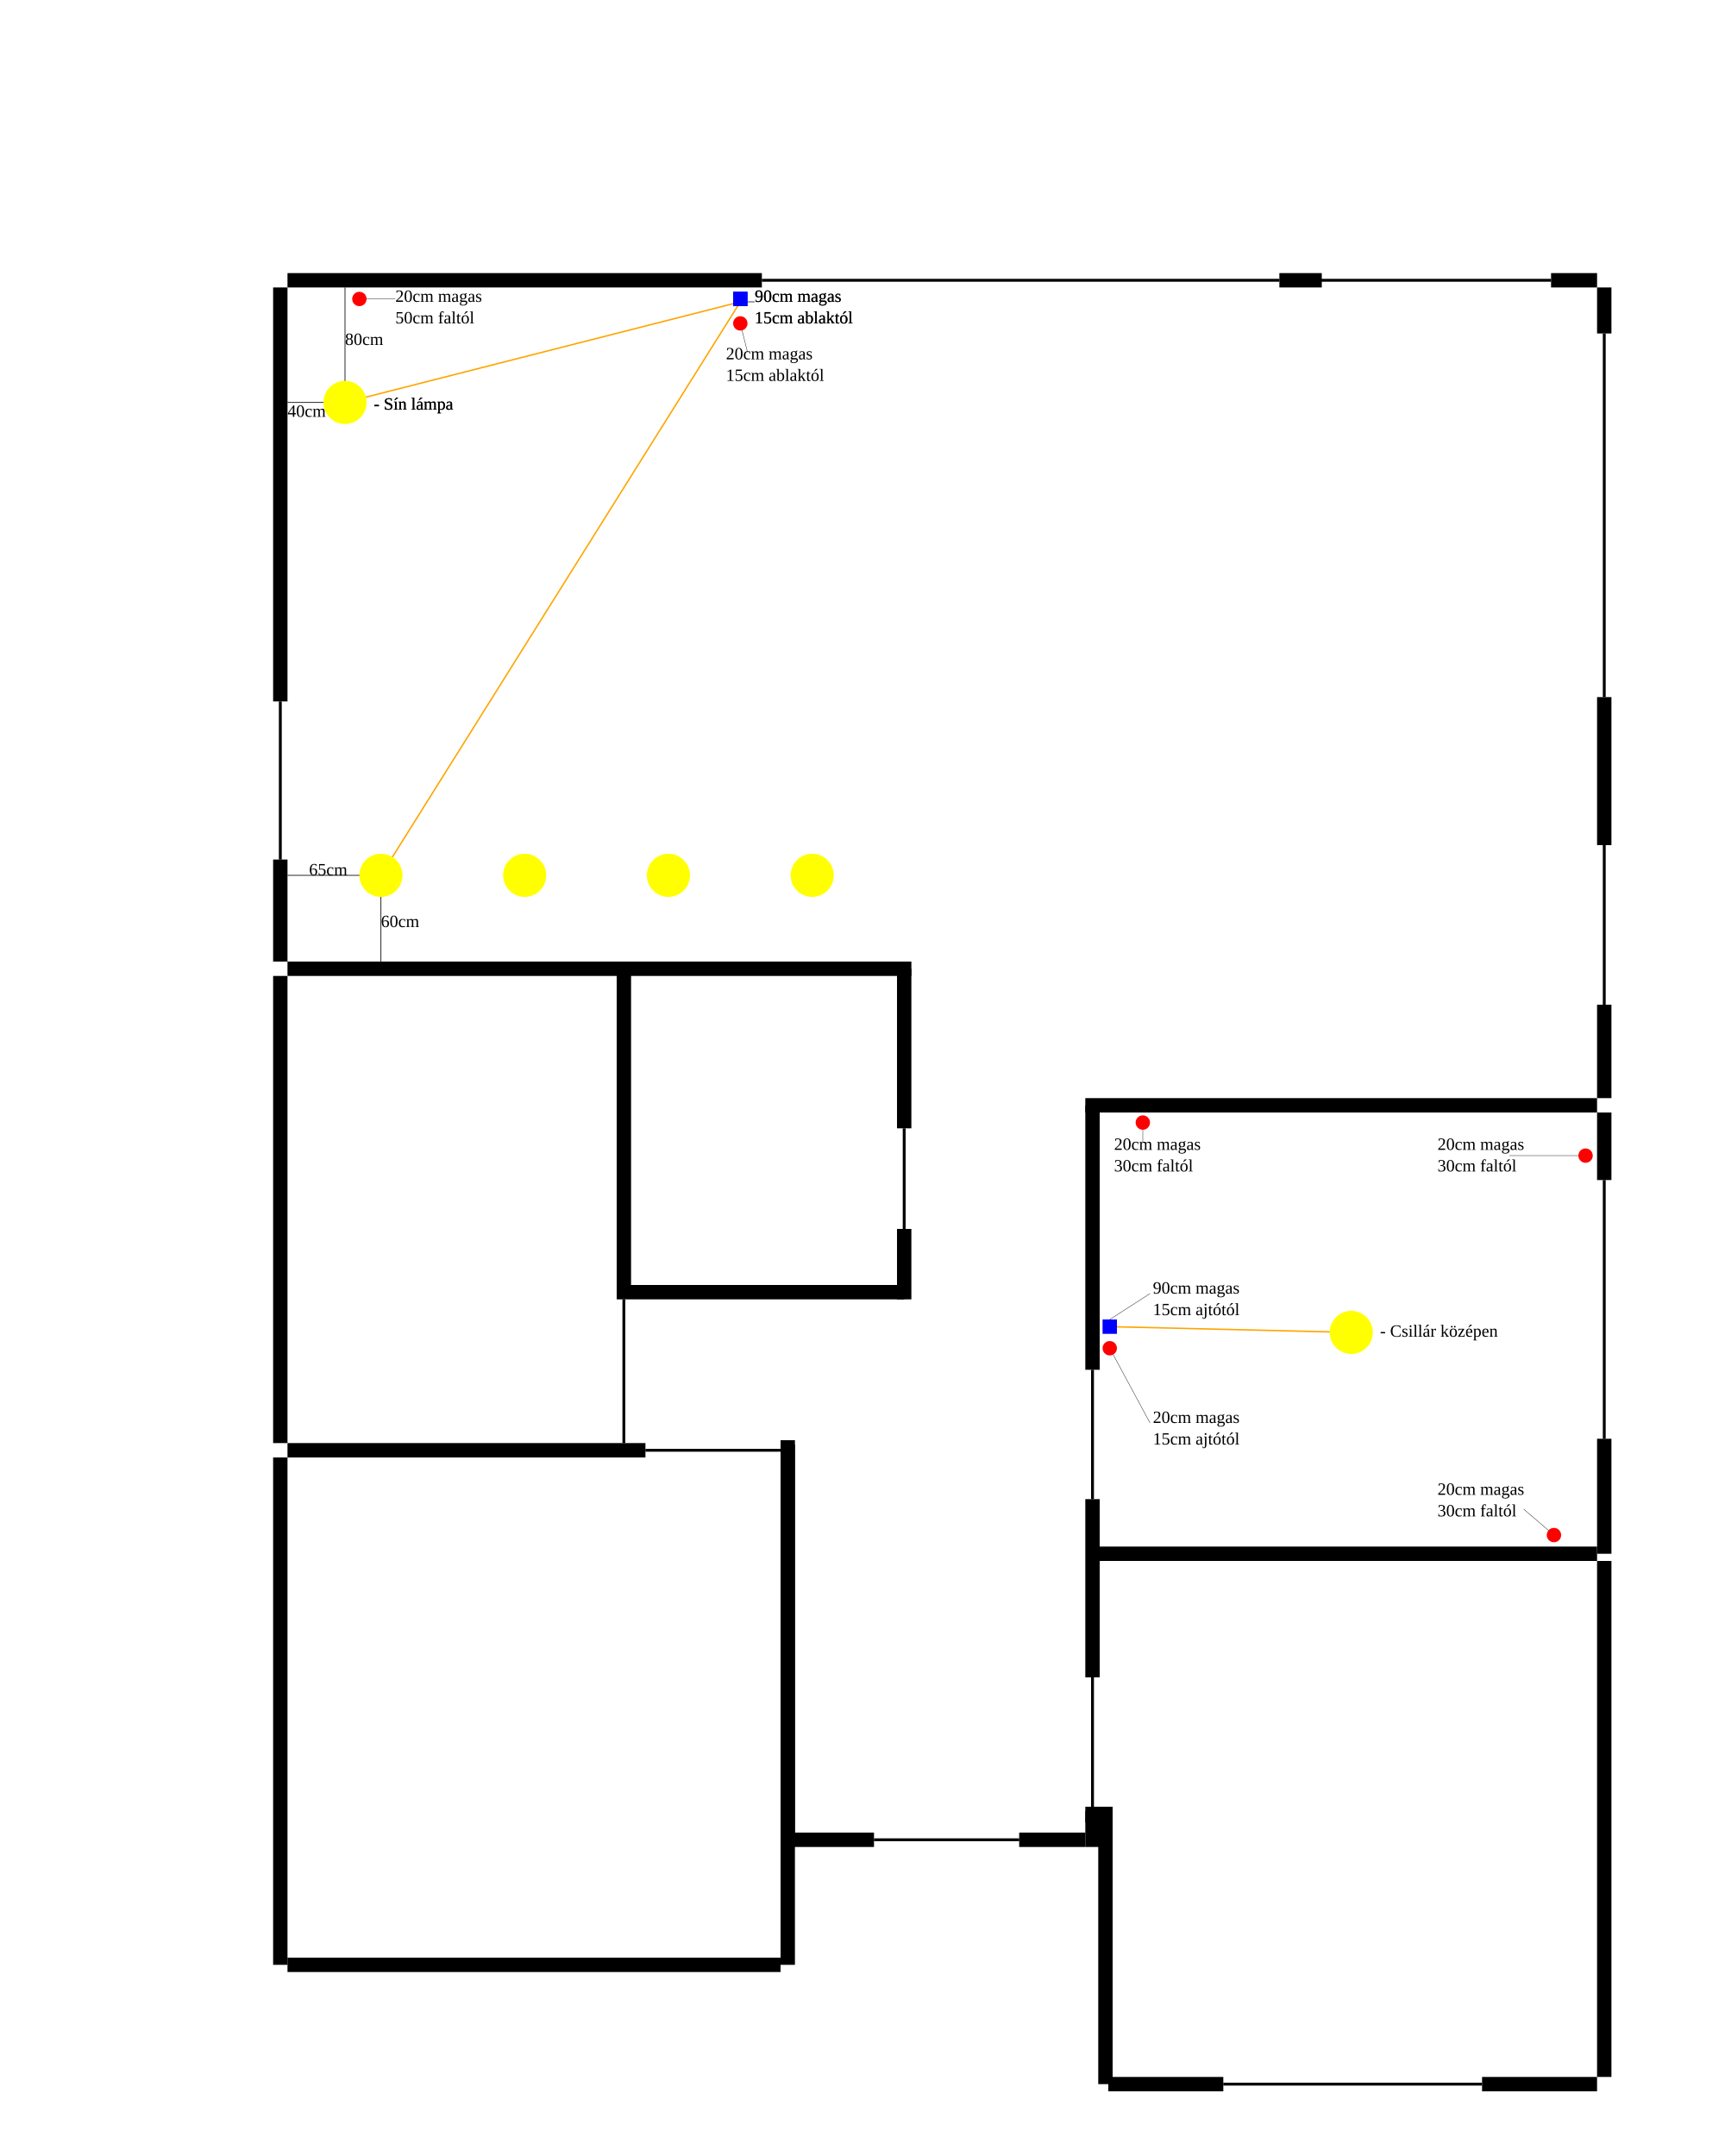
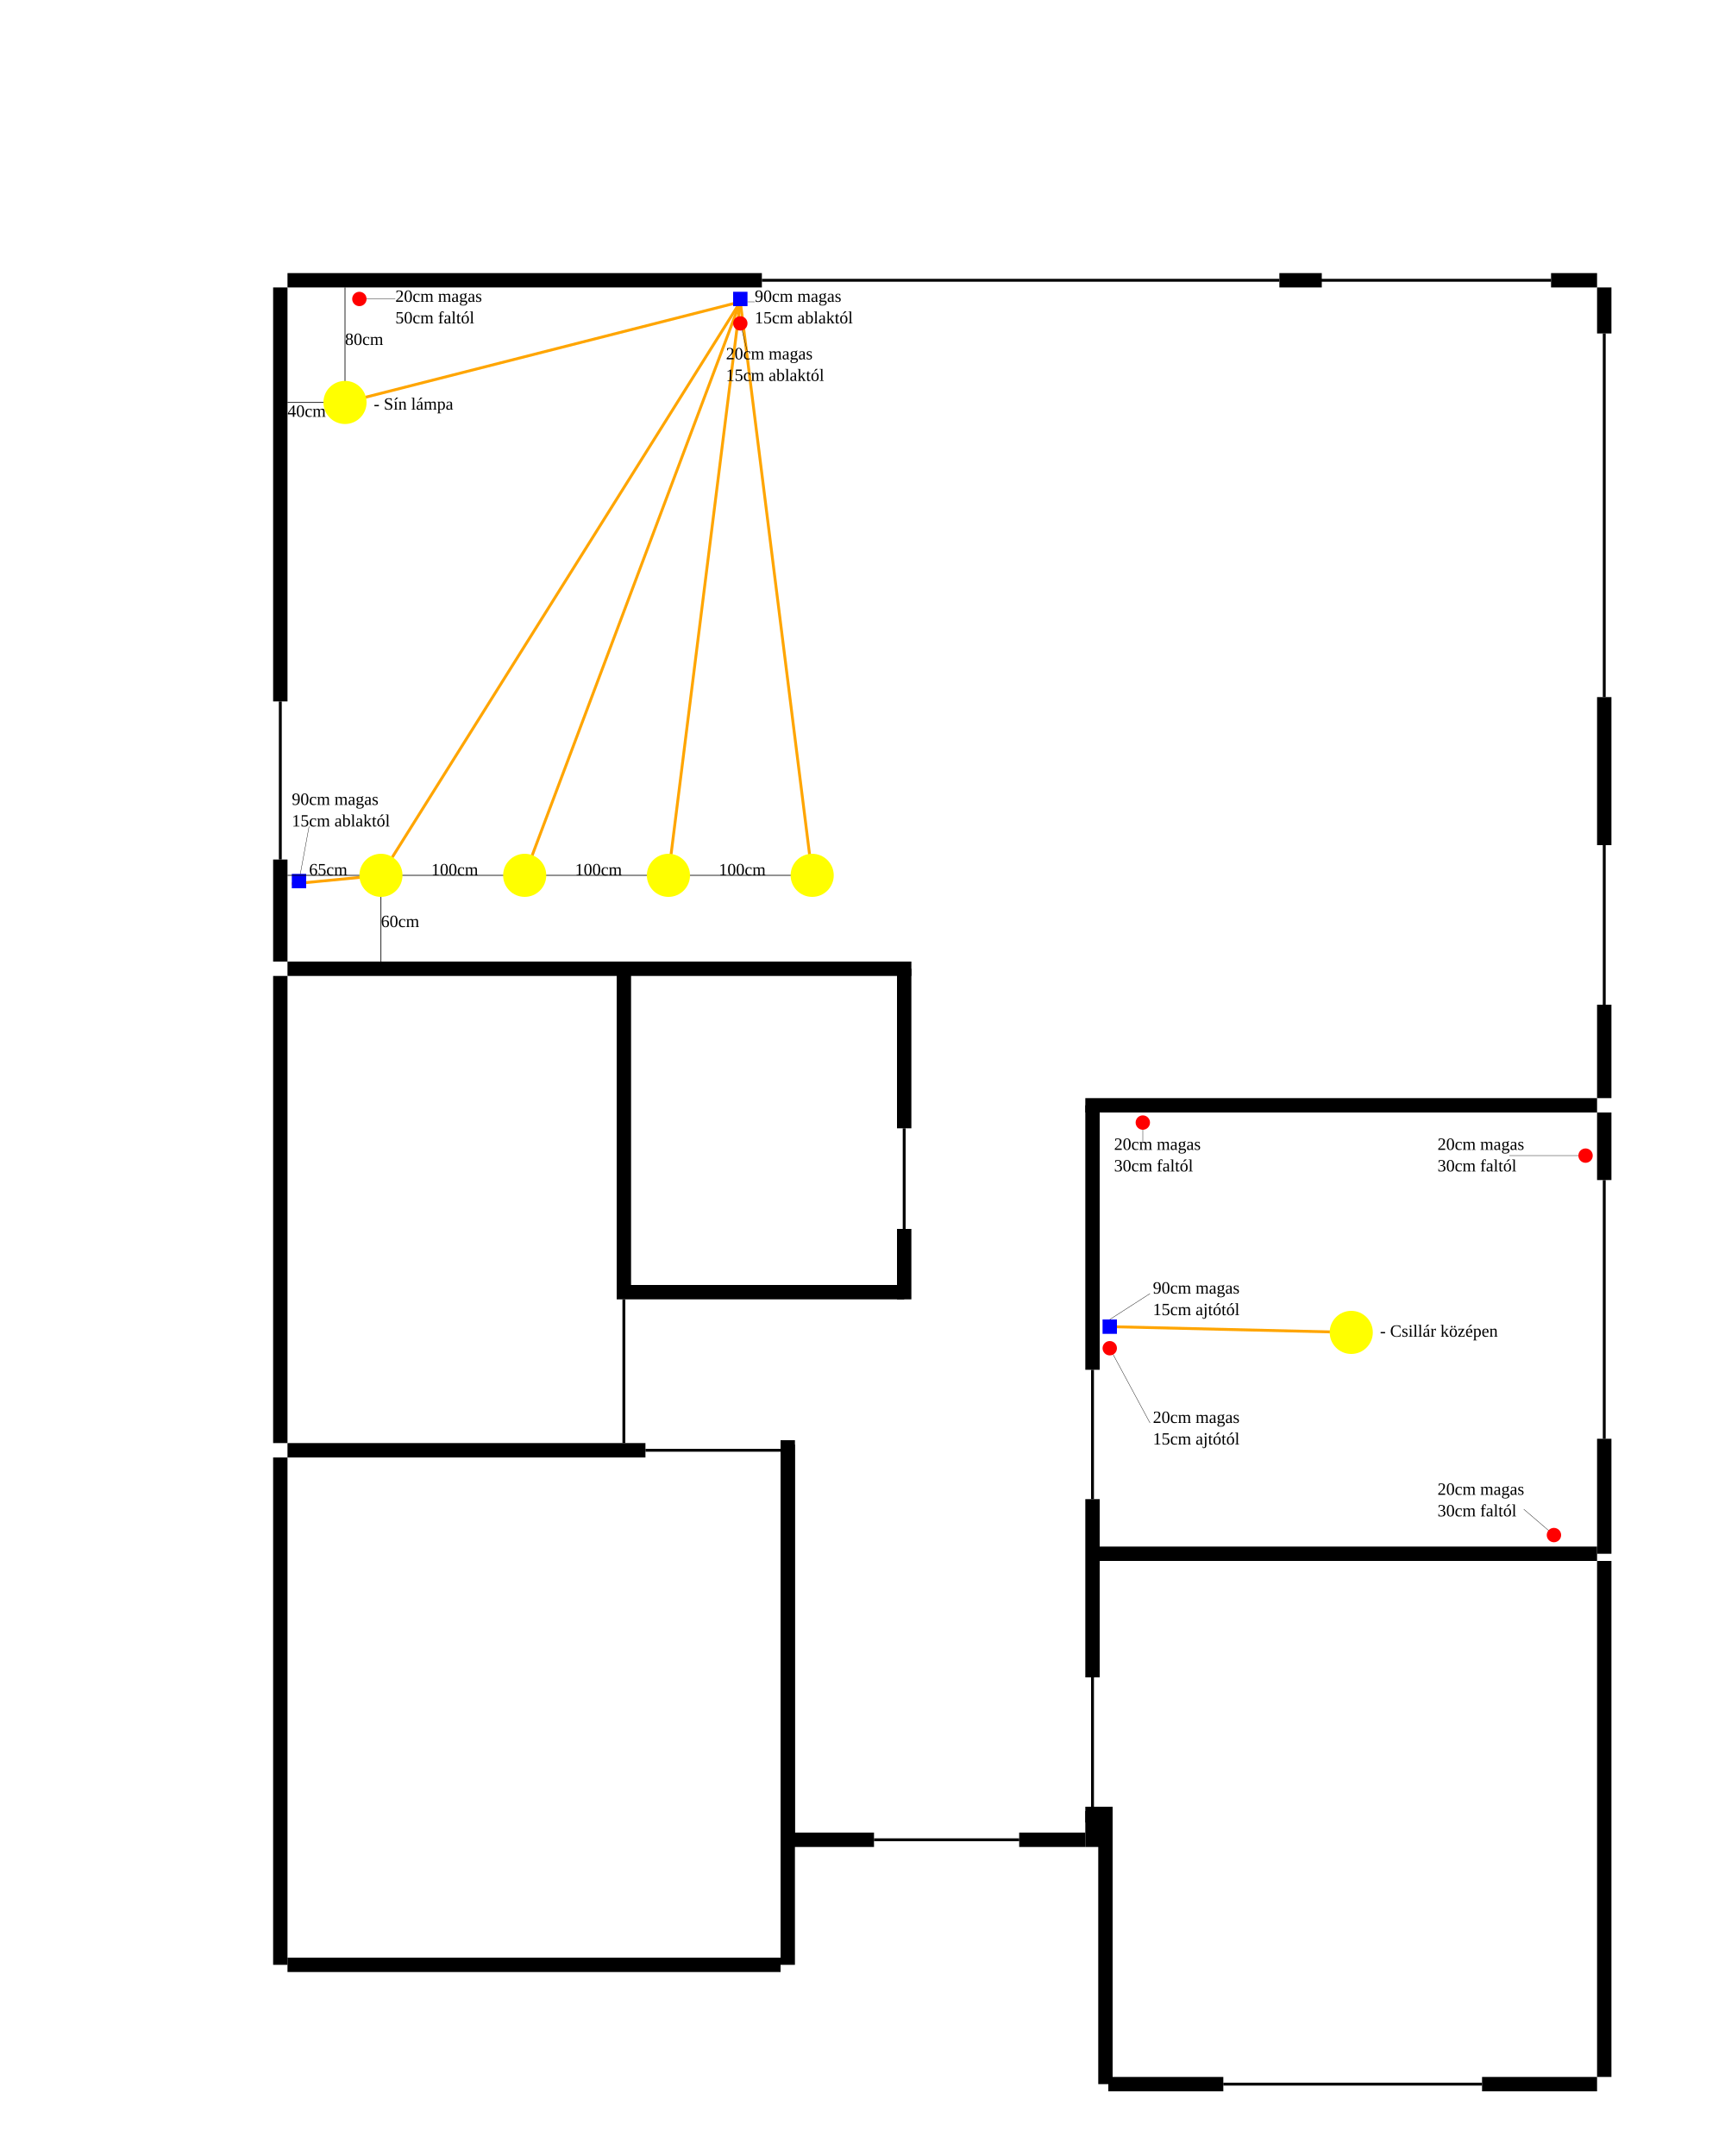
<svg xmlns="http://www.w3.org/2000/svg" viewBox="0 0 1200 1500">
  <style>
	
		g.konnektor {
			//visibility: hidden
		}
		g.kapcsolo {
			//visibility: hidden;
		}
	
	</style>
-   <line x1="200" y1="195" x2="530" y2="195" stroke-width="10" stroke="black" />
-   <line x1="530" y1="195" x2="890" y2="195" stroke-width="2" stroke="black" />
-   <line x1="890" y1="195" x2="919.5" y2="195" stroke-width="10" stroke="black" />
-   <line x1="919" y1="195" x2="1079" y2="195" stroke-width="2" stroke="black" />
-   <line x1="1079" y1="195" x2="1111" y2="195" stroke-width="10" stroke="black" />
-   <line x1="1116" y1="200" x2="1116" y2="232" stroke-width="10" stroke="black" />
-   <line x1="1116" y1="232" x2="1116" y2="485" stroke-width="2" stroke="black" />
-   <line x1="1116" y1="485" x2="1116" y2="588" stroke-width="10" stroke="black" />
-   <line x1="1116" y1="588" x2="1116" y2="699" stroke-width="2" stroke="black" />
-   <line x1="1116" y1="699" x2="1116" y2="764" stroke-width="10" stroke="black" />
-   <line x1="195" y1="200" x2="195" y2="488" stroke-width="10" stroke="black" />
-   <line x1="195" y1="488" x2="195" y2="598" stroke-width="2" stroke="black" />
-   <line x1="195" y1="598" x2="195" y2="669" stroke-width="10" stroke="black" />
-   <line x1="1111" y1="769" x2="755" y2="769" stroke-width="10" stroke="black" />
-   <line x1="200" y1="674" x2="634" y2="674" stroke-width="10" stroke="black" />
+   <g>
+     <line x1="200" y1="195" x2="530" y2="195" stroke-width="10" stroke="black" />
+     <line x1="530" y1="195" x2="890" y2="195" stroke-width="2" stroke="black" />
+     <line x1="890" y1="195" x2="919.5" y2="195" stroke-width="10" stroke="black" />
+     <line x1="919" y1="195" x2="1079" y2="195" stroke-width="2" stroke="black" />
+     <line x1="1079" y1="195" x2="1111" y2="195" stroke-width="10" stroke="black" />
+     <line x1="1116" y1="200" x2="1116" y2="232" stroke-width="10" stroke="black" />
+     <line x1="1116" y1="232" x2="1116" y2="485" stroke-width="2" stroke="black" />
+     <line x1="1116" y1="485" x2="1116" y2="588" stroke-width="10" stroke="black" />
+     <line x1="1116" y1="588" x2="1116" y2="699" stroke-width="2" stroke="black" />
+     <line x1="1116" y1="699" x2="1116" y2="764" stroke-width="10" stroke="black" />
+     <line x1="195" y1="200" x2="195" y2="488" stroke-width="10" stroke="black" />
+     <line x1="195" y1="488" x2="195" y2="598" stroke-width="2" stroke="black" />
+     <line x1="195" y1="598" x2="195" y2="669" stroke-width="10" stroke="black" />
+     <line x1="1111" y1="769" x2="755" y2="769" stroke-width="10" stroke="black" />
+     <line x1="200" y1="674" x2="634" y2="674" stroke-width="10" stroke="black" />
+     <line x1="760" y1="769" x2="760" y2="953" stroke-width="10" stroke="black" />
+     <line x1="760" y1="953" x2="760" y2="1043" stroke-width="2" stroke="black" />
+     <line x1="760" y1="1043" x2="760" y2="1167" stroke-width="10" stroke="black" />
+     <line x1="760" y1="1167" x2="760" y2="1257" stroke-width="2" stroke="black" />
+     <line x1="760" y1="1257" x2="760" y2="1268" stroke-width="10" stroke="black" />
+     <line x1="629" y1="674" x2="629" y2="785" stroke-width="10" stroke="black" />
+     <line x1="629" y1="785" x2="629" y2="855" stroke-width="2" stroke="black" />
+     <line x1="629" y1="855" x2="629" y2="904" stroke-width="10" stroke="black" />
+     <line x1="629" y1="899" x2="429" y2="899" stroke-width="10" stroke="black" />
+     <line x1="434" y1="904" x2="434" y2="1004" stroke-width="2" stroke="black" />
+     <line x1="548" y1="1005" x2="548" y2="1276" stroke-width="10" stroke="black" />
+     <line x1="548" y1="1280" x2="608" y2="1280" stroke-width="10" stroke="black" />
+     <line x1="608" y1="1280" x2="709" y2="1280" stroke-width="2" stroke="black" />
+     <line x1="709" y1="1280" x2="755" y2="1280" stroke-width="10" stroke="black" />
+     <line x1="760" y1="1285" x2="760" y2="1260" stroke-width="10" stroke="black" />
+     <line x1="434" y1="899" x2="434" y2="674" stroke-width="10" stroke="black" />
+     <line x1="195" y1="679" x2="195" y2="1004" stroke-width="10" stroke="black" />
+     <line x1="200" y1="1009" x2="449" y2="1009" stroke-width="10" stroke="black" />
+     <line x1="449" y1="1009" x2="543" y2="1009" stroke-width="2" stroke="black" />
+     <line x1="195" y1="1014" x2="195" y2="1367" stroke-width="10" stroke="black" />
+     <line x1="200" y1="1367" x2="543" y2="1367" stroke-width="10" stroke="black" />
+     <line x1="548" y1="1367" x2="548" y2="1002" stroke-width="10" stroke="black" />
+     <line x1="1116" y1="1086" x2="1116" y2="1445" stroke-width="10" stroke="black" />
+     <line x1="1111" y1="1450" x2="1031" y2="1450" stroke-width="10" stroke="black" />
+     <line x1="1031" y1="1450" x2="851" y2="1450" stroke-width="2" stroke="black" />
+     <line x1="851" y1="1450" x2="771" y2="1450" stroke-width="10" stroke="black" />
+     <line x1="769" y1="1450" x2="769" y2="1257" stroke-width="10" stroke="black" />
+     <line x1="1116" y1="774" x2="1116" y2="821" stroke-width="10" stroke="black" />
+     <line x1="1116" y1="821" x2="1116" y2="1001" stroke-width="2" stroke="black" />
+     <line x1="1116" y1="1001" x2="1116" y2="1081" stroke-width="10" stroke="black" />
+     <line x1="1111" y1="1081" x2="765" y2="1081" stroke-width="10" stroke="black" />
+   </g>
+   <g class="kapcsolo-vonal">
+     <line x1="515" y1="210" x2="240" y2="280" stroke-width="2" stroke="orange" />
+     <line x1="265" y1="609" x2="515" y2="210" stroke-width="2" stroke="orange" />
+     <line x1="772" y1="923" x2="940" y2="927" stroke-width="2" stroke="orange" />
+     <line x1="203" y1="615" x2="265" y2="609" stroke-width="2" stroke="orange" />
+     <line x1="515" y1="210" x2="365" y2="609" stroke-width="2" stroke="orange" />
+     <line x1="515" y1="210" x2="465" y2="609" stroke-width="2" stroke="orange" />
+     <line x1="515" y1="210" x2="565" y2="609" stroke-width="2" stroke="orange" />
+   </g>
  <g class="konnektor">
    <line x1="515" y1="225" x2="520" y2="245" stroke-width="0.25" stroke="black" />
    <circle cx="515" cy="225" r="5" fill="red" />
    <text x="505" y="250" fill="black" font-size="12">20cm magas</text>
    <text x="505" y="265" fill="black" font-size="12">15cm ablaktól</text>
    <line x1="250" y1="208" x2="275" y2="208" stroke-width="0.25" stroke="black" />
    <circle cx="250" cy="208" r="5" fill="red" />
    <text x="275" y="210" fill="black" font-size="12">20cm magas</text>
    <text x="275" y="225" fill="black" font-size="12">50cm faltól</text>
  </g>
  <g class="kapcsolo">
-     <line x1="515" y1="210" x2="240" y2="280" stroke-width="1" stroke="orange" />
    <line x1="525" y1="210" x2="520" y2="210" stroke-width="0.25" stroke="black" />
    <line x1="515" y1="203" x2="515" y2="213" stroke-width="10" stroke="blue" />
    <text x="525" y="210" fill="black" font-size="12">90cm magas</text>
    <text x="525" y="225" fill="black" font-size="12">15cm ablaktól</text>
    <line x1="240" y1="200" x2="240" y2="280" stroke-width="0.5" stroke="black" />
    <text x="240" y="240" fill="black" font-size="12">80cm</text>
    <line x1="200" y1="280" x2="240" y2="280" stroke-width="0.5" stroke="black" />
    <text x="200" y="290" fill="black" font-size="12">40cm</text>
    <circle cx="240" cy="280" r="15" fill="yellow" />
    <text x="260" y="285" fill="black" font-size="12">- Sín lámpa</text>
  </g>
  <g class="kapcsolo">
-     <line x1="265" y1="609" x2="515" y2="210" stroke-width="1" stroke="orange" />
-     <line x1="525" y1="210" x2="520" y2="210" stroke-width="0.25" stroke="black" />
-     <line x1="515" y1="203" x2="515" y2="213" stroke-width="10" stroke="blue" />
-     <text x="525" y="210" fill="black" font-size="12">90cm magas</text>
-     <text x="525" y="225" fill="black" font-size="12">15cm ablaktól</text>
+     <line x1="208" y1="613" x2="215" y2="575" stroke-width="0.25" stroke="black" />
+     <line x1="203" y1="613" x2="213" y2="613" stroke-width="10" stroke="blue" />
+     <text x="203" y="560" fill="black" font-size="12">90cm magas</text>
+     <text x="203" y="575" fill="black" font-size="12">15cm ablaktól</text>
    <line x1="265" y1="609" x2="265" y2="669" stroke-width="0.5" stroke="black" />
    <text x="265" y="645" fill="black" font-size="12">60cm</text>
    <line x1="200" y1="609" x2="265" y2="609" stroke-width="0.5" stroke="black" />
    <text x="215" y="609" fill="black" font-size="12">65cm</text>
+     <line x1="265" y1="609" x2="365" y2="609" stroke-width="0.5" stroke="black" />
+     <text x="300" y="609" fill="black" font-size="12">100cm</text>
+     <line x1="365" y1="609" x2="465" y2="609" stroke-width="0.5" stroke="black" />
+     <text x="400" y="609" fill="black" font-size="12">100cm</text>
+     <line x1="465" y1="609" x2="565" y2="609" stroke-width="0.5" stroke="black" />
+     <text x="500" y="609" fill="black" font-size="12">100cm</text>
    <circle cx="265" cy="609" r="15" fill="yellow" />
-     <text x="260" y="285" fill="black" font-size="12">- Sín lámpa</text>
    <circle cx="365" cy="609" r="15" fill="yellow" />
    <circle cx="465" cy="609" r="15" fill="yellow" />
    <circle cx="565" cy="609" r="15" fill="yellow" />
  </g>
-   <line x1="760" y1="769" x2="760" y2="953" stroke-width="10" stroke="black" />
-   <line x1="760" y1="953" x2="760" y2="1043" stroke-width="2" stroke="black" />
-   <line x1="760" y1="1043" x2="760" y2="1167" stroke-width="10" stroke="black" />
-   <line x1="760" y1="1167" x2="760" y2="1257" stroke-width="2" stroke="black" />
-   <line x1="760" y1="1257" x2="760" y2="1268" stroke-width="10" stroke="black" />
-   <line x1="629" y1="674" x2="629" y2="785" stroke-width="10" stroke="black" />
-   <line x1="629" y1="785" x2="629" y2="855" stroke-width="2" stroke="black" />
-   <line x1="629" y1="855" x2="629" y2="904" stroke-width="10" stroke="black" />
-   <line x1="629" y1="899" x2="429" y2="899" stroke-width="10" stroke="black" />
-   <line x1="434" y1="904" x2="434" y2="1004" stroke-width="2" stroke="black" />
-   <line x1="548" y1="1005" x2="548" y2="1276" stroke-width="10" stroke="black" />
-   <line x1="548" y1="1280" x2="608" y2="1280" stroke-width="10" stroke="black" />
-   <line x1="608" y1="1280" x2="709" y2="1280" stroke-width="2" stroke="black" />
-   <line x1="709" y1="1280" x2="755" y2="1280" stroke-width="10" stroke="black" />
-   <line x1="760" y1="1285" x2="760" y2="1260" stroke-width="10" stroke="black" />
-   <line x1="434" y1="899" x2="434" y2="674" stroke-width="10" stroke="black" />
-   <line x1="195" y1="679" x2="195" y2="1004" stroke-width="10" stroke="black" />
-   <line x1="200" y1="1009" x2="449" y2="1009" stroke-width="10" stroke="black" />
-   <line x1="449" y1="1009" x2="543" y2="1009" stroke-width="2" stroke="black" />
-   <line x1="195" y1="1014" x2="195" y2="1367" stroke-width="10" stroke="black" />
-   <line x1="200" y1="1367" x2="543" y2="1367" stroke-width="10" stroke="black" />
-   <line x1="548" y1="1367" x2="548" y2="1002" stroke-width="10" stroke="black" />
-   <line x1="1116" y1="1086" x2="1116" y2="1445" stroke-width="10" stroke="black" />
-   <line x1="1111" y1="1450" x2="1031" y2="1450" stroke-width="10" stroke="black" />
-   <line x1="1031" y1="1450" x2="851" y2="1450" stroke-width="2" stroke="black" />
-   <line x1="851" y1="1450" x2="771" y2="1450" stroke-width="10" stroke="black" />
-   <line x1="769" y1="1450" x2="769" y2="1257" stroke-width="10" stroke="black" />
-   <line x1="1116" y1="774" x2="1116" y2="821" stroke-width="10" stroke="black" />
-   <line x1="1116" y1="821" x2="1116" y2="1001" stroke-width="2" stroke="black" />
-   <line x1="1116" y1="1001" x2="1116" y2="1081" stroke-width="10" stroke="black" />
-   <line x1="1111" y1="1081" x2="765" y2="1081" stroke-width="10" stroke="black" />
  <g class="konnektor">
    <line x1="772" y1="938" x2="800" y2="990" stroke-width="0.25" stroke="black" />
    <circle cx="772" cy="938" r="5" fill="red" />
    <text x="802" y="990" fill="black" font-size="12">20cm magas</text>
    <text x="802" y="1005" fill="black" font-size="12">15cm ajtótól</text>
    <line x1="795" y1="781" x2="795" y2="795" stroke-width="0.25" stroke="black" />
    <circle cx="795" cy="781" r="5" fill="red" />
    <text x="775" y="800" fill="black" font-size="12">20cm magas</text>
    <text x="775" y="815" fill="black" font-size="12">30cm faltól</text>
    <line x1="1050" y1="804" x2="1103" y2="804" stroke-width="0.25" stroke="black" />
    <circle cx="1103" cy="804" r="5" fill="red" />
    <text x="1000" y="800" fill="black" font-size="12">20cm magas</text>
    <text x="1000" y="815" fill="black" font-size="12">30cm faltól</text>
    <line x1="1060" y1="1050" x2="1081" y2="1068" stroke-width="0.25" stroke="black" />
    <circle cx="1081" cy="1068" r="5" fill="red" />
    <text x="1000" y="1040" fill="black" font-size="12">20cm magas</text>
    <text x="1000" y="1055" fill="black" font-size="12">30cm faltól</text>
  </g>
  <g class="kapcsolo">
-     <line x1="772" y1="923" x2="940" y2="927" stroke-width="1" stroke="orange" />
    <line x1="772" y1="918" x2="800" y2="900" stroke-width="0.25" stroke="black" />
    <line x1="772" y1="918" x2="772" y2="928" stroke-width="10" stroke="blue" />
    <text x="802" y="900" fill="black" font-size="12">90cm magas</text>
    <text x="802" y="915" fill="black" font-size="12">15cm ajtótól</text>
    <circle cx="940" cy="927" r="15" fill="yellow" />
    <text x="960" y="930" fill="black" font-size="12">- Csillár középen</text>
  </g>
</svg>
